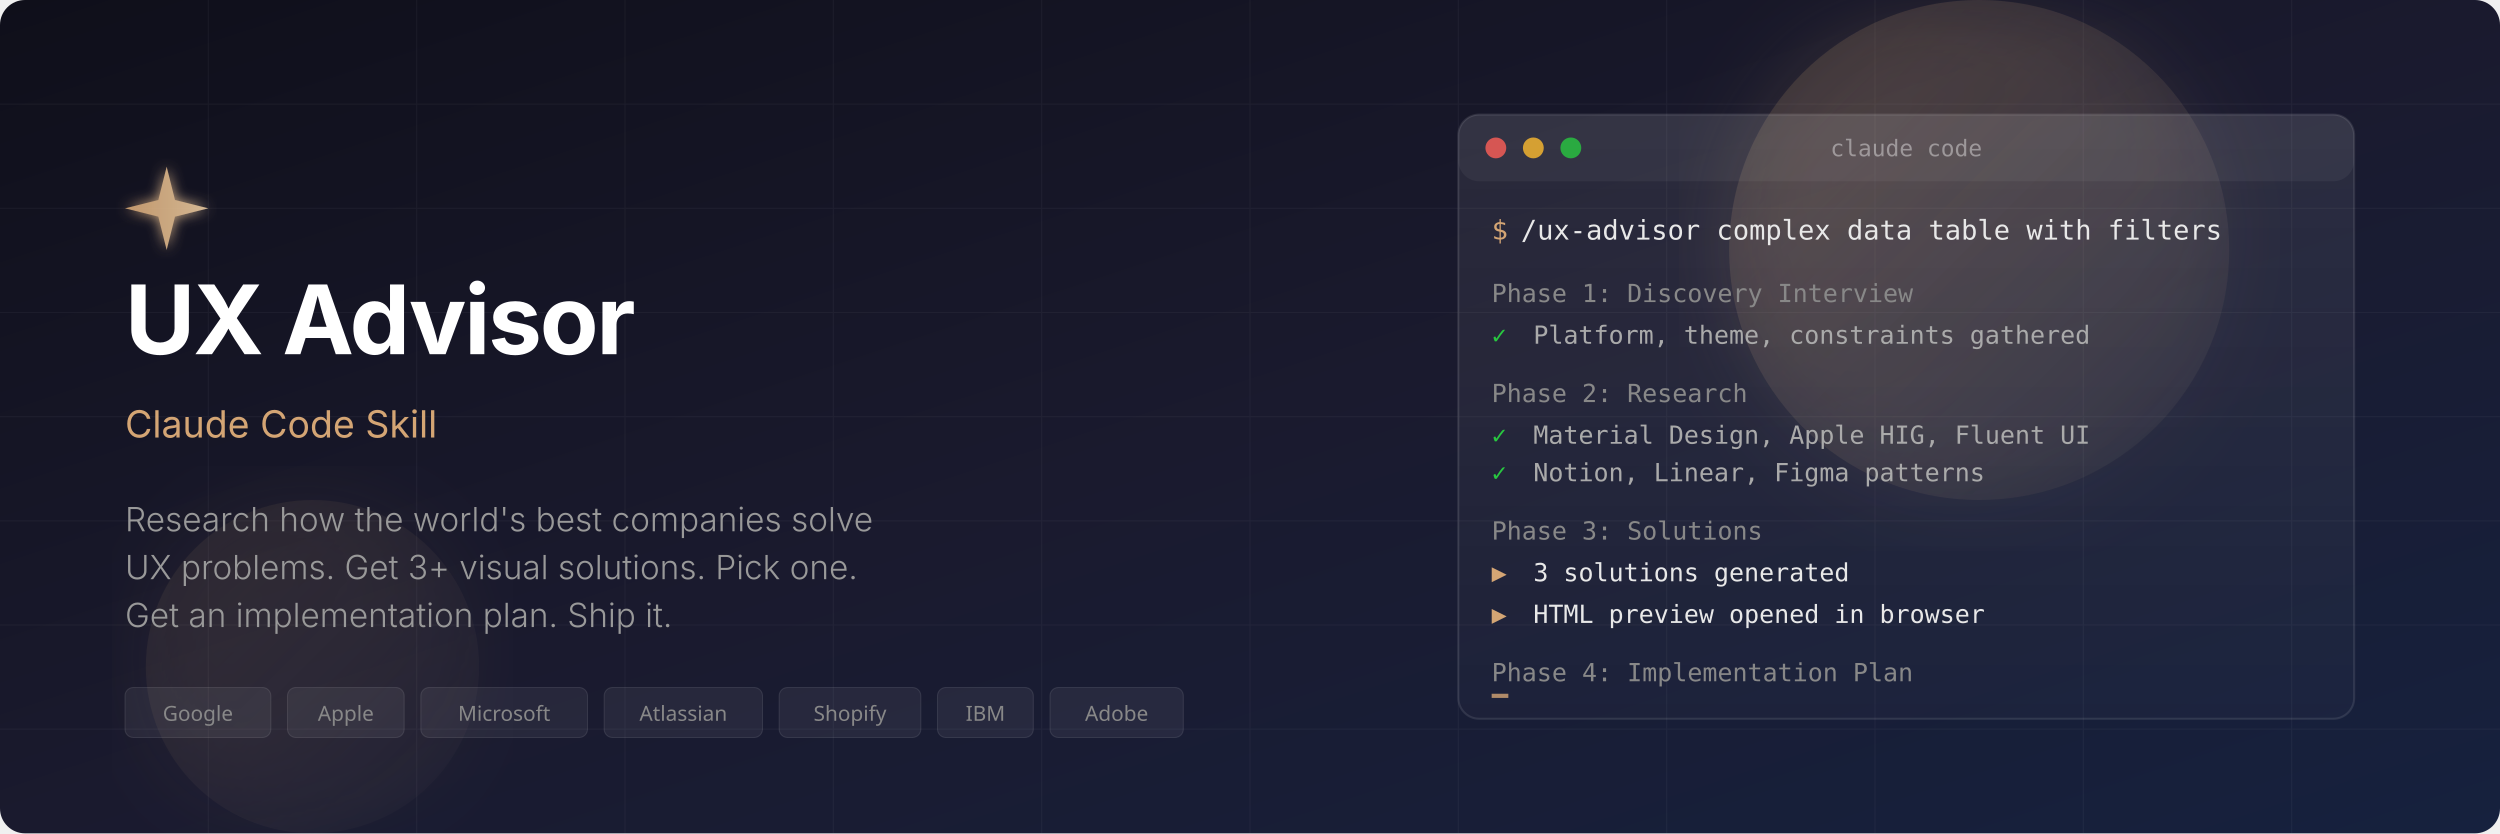
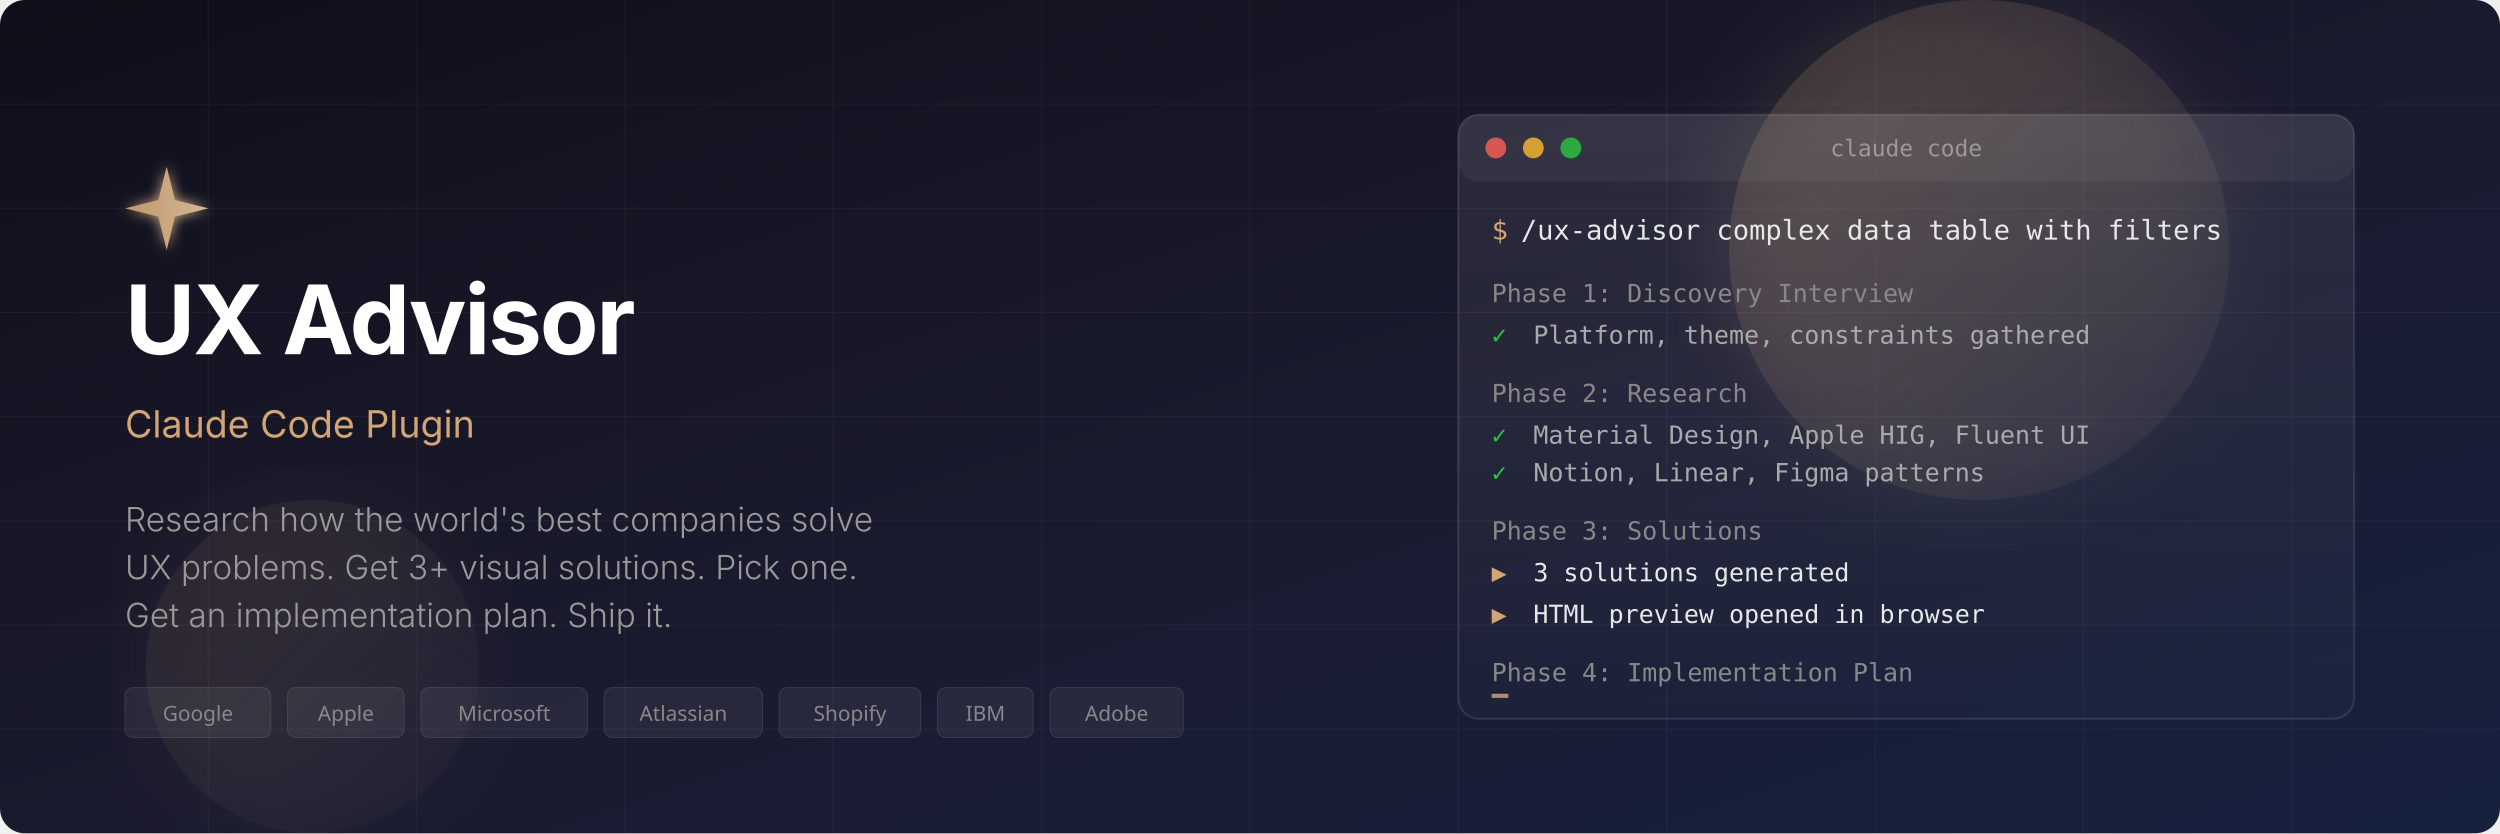
<svg xmlns="http://www.w3.org/2000/svg" viewBox="0 0 1200 400" fill="none">
  <defs>
    <linearGradient id="bg" x1="0%" y1="0%" x2="100%" y2="100%">
      <stop offset="0%" style="stop-color:#0f0f1a;stop-opacity:1" />
      <stop offset="50%" style="stop-color:#1a1a2e;stop-opacity:1" />
      <stop offset="100%" style="stop-color:#16213e;stop-opacity:1" />
    </linearGradient>
    <linearGradient id="accent1" x1="0%" y1="0%" x2="100%" y2="0%">
      <stop offset="0%" style="stop-color:#d4a574;stop-opacity:1" />
      <stop offset="100%" style="stop-color:#e8c9a0;stop-opacity:1" />
    </linearGradient>
    <linearGradient id="accent2" x1="0%" y1="0%" x2="100%" y2="100%">
      <stop offset="0%" style="stop-color:#d4a574;stop-opacity:0.3" />
      <stop offset="100%" style="stop-color:#e8c9a0;stop-opacity:0.05" />
    </linearGradient>
    <linearGradient id="cardGrad" x1="0%" y1="0%" x2="0%" y2="100%">
      <stop offset="0%" style="stop-color:#ffffff;stop-opacity:0.08" />
      <stop offset="100%" style="stop-color:#ffffff;stop-opacity:0.02" />
    </linearGradient>
    <filter id="glow">
      <feGaussianBlur stdDeviation="3" result="coloredBlur" />
      <feMerge>
        <feMergeNode in="coloredBlur" />
        <feMergeNode in="SourceGraphic" />
      </feMerge>
    </filter>
    <filter id="softGlow">
      <feGaussianBlur stdDeviation="20" result="coloredBlur" />
      <feMerge>
        <feMergeNode in="coloredBlur" />
        <feMergeNode in="SourceGraphic" />
      </feMerge>
    </filter>
  </defs>
  <rect width="1200" height="400" fill="url(#bg)" rx="12" />
  <g opacity="0.04" stroke="#ffffff" stroke-width="0.5">
    <line x1="0" y1="50" x2="1200" y2="50" />
    <line x1="0" y1="100" x2="1200" y2="100" />
    <line x1="0" y1="150" x2="1200" y2="150" />
    <line x1="0" y1="200" x2="1200" y2="200" />
    <line x1="0" y1="250" x2="1200" y2="250" />
    <line x1="0" y1="300" x2="1200" y2="300" />
    <line x1="0" y1="350" x2="1200" y2="350" />
    <line x1="100" y1="0" x2="100" y2="400" />
    <line x1="200" y1="0" x2="200" y2="400" />
    <line x1="300" y1="0" x2="300" y2="400" />
    <line x1="400" y1="0" x2="400" y2="400" />
    <line x1="500" y1="0" x2="500" y2="400" />
    <line x1="600" y1="0" x2="600" y2="400" />
    <line x1="700" y1="0" x2="700" y2="400" />
    <line x1="800" y1="0" x2="800" y2="400" />
    <line x1="900" y1="0" x2="900" y2="400" />
    <line x1="1000" y1="0" x2="1000" y2="400" />
    <line x1="1100" y1="0" x2="1100" y2="400" />
  </g>
  <circle cx="950" cy="120" r="120" fill="url(#accent2)" filter="url(#softGlow)" opacity="0.6" />
  <circle cx="150" cy="320" r="80" fill="url(#accent2)" filter="url(#softGlow)" opacity="0.3" />
  <g transform="translate(700, 55)">
    <rect width="430" height="290" rx="10" fill="url(#cardGrad)" stroke="#ffffff" stroke-opacity="0.1" stroke-width="1" />
    <rect width="430" height="32" rx="10" fill="#ffffff" fill-opacity="0.05" />
    <circle cx="18" cy="16" r="5" fill="#ff5f57" opacity="0.8" />
    <circle cx="36" cy="16" r="5" fill="#febc2e" opacity="0.8" />
    <circle cx="54" cy="16" r="5" fill="#28c840" opacity="0.8" />
    <text x="215" y="20" text-anchor="middle" font-family="monospace" font-size="11" fill="#ffffff" opacity="0.4">claude code</text>
    <text x="16" y="60" font-family="monospace" font-size="13" fill="#d4a574">$</text>
    <text x="30" y="60" font-family="monospace" font-size="13" fill="#e8e8e8"> /ux-advisor complex data table with filters</text>
    <text x="16" y="90" font-family="monospace" font-size="12" fill="#888">Phase 1: Discovery Interview</text>
    <text x="16" y="110" font-family="monospace" font-size="12" fill="#28c840">  ✓</text>
    <text x="36" y="110" font-family="monospace" font-size="12" fill="#aaa"> Platform, theme, constraints gathered</text>
    <text x="16" y="138" font-family="monospace" font-size="12" fill="#888">Phase 2: Research</text>
    <text x="16" y="158" font-family="monospace" font-size="12" fill="#28c840">  ✓</text>
    <text x="36" y="158" font-family="monospace" font-size="12" fill="#aaa"> Material Design, Apple HIG, Fluent UI</text>
    <text x="16" y="176" font-family="monospace" font-size="12" fill="#28c840">  ✓</text>
    <text x="36" y="176" font-family="monospace" font-size="12" fill="#aaa"> Notion, Linear, Figma patterns</text>
    <text x="16" y="204" font-family="monospace" font-size="12" fill="#888">Phase 3: Solutions</text>
    <text x="16" y="224" font-family="monospace" font-size="12" fill="#d4a574">  ▶</text>
    <text x="36" y="224" font-family="monospace" font-size="12" fill="#e8e8e8"> 3 solutions generated</text>
    <text x="16" y="244" font-family="monospace" font-size="12" fill="#d4a574">  ▶</text>
    <text x="36" y="244" font-family="monospace" font-size="12" fill="#e8e8e8"> HTML preview opened in browser</text>
    <text x="16" y="272" font-family="monospace" font-size="12" fill="#888">Phase 4: Implementation Plan</text>
    <rect x="16" y="278" width="8" height="2" fill="#d4a574" opacity="0.8">
      <animate attributeName="opacity" values="0.8;0.2;0.8" dur="1.2s" repeatCount="indefinite" />
    </rect>
  </g>
  <g transform="translate(60, 80)">
    <path d="M20 0 L24 16 L40 20 L24 24 L20 40 L16 24 L0 20 L16 16 Z" fill="url(#accent1)" filter="url(#glow)" opacity="0.9" />
  </g>
  <text x="60" y="170" font-family="system-ui, -apple-system, sans-serif" font-weight="700" font-size="46" fill="#ffffff" letter-spacing="-1">
    UX Advisor
  </text>
  <text x="60" y="210" font-family="system-ui, -apple-system, sans-serif" font-weight="400" font-size="18" fill="#d4a574">
-     Claude Code Skill
+     Claude Code Plugin
  </text>
  <text x="60" y="255" font-family="system-ui, -apple-system, sans-serif" font-weight="300" font-size="16" fill="#999999">
    Research how the world's best companies solve
  </text>
  <text x="60" y="278" font-family="system-ui, -apple-system, sans-serif" font-weight="300" font-size="16" fill="#999999">
    UX problems. Get 3+ visual solutions. Pick one.
  </text>
  <text x="60" y="301" font-family="system-ui, -apple-system, sans-serif" font-weight="300" font-size="16" fill="#999999">
    Get an implementation plan. Ship it.
  </text>
  <g transform="translate(60, 330)">
    <rect width="70" height="24" rx="4" fill="#ffffff" fill-opacity="0.06" stroke="#ffffff" stroke-opacity="0.1" stroke-width="0.5" />
    <text x="35" y="16" text-anchor="middle" font-family="system-ui, sans-serif" font-size="10" fill="#888">Google</text>
    <rect x="78" width="56" height="24" rx="4" fill="#ffffff" fill-opacity="0.06" stroke="#ffffff" stroke-opacity="0.1" stroke-width="0.5" />
    <text x="106" y="16" text-anchor="middle" font-family="system-ui, sans-serif" font-size="10" fill="#888">Apple</text>
    <rect x="142" width="80" height="24" rx="4" fill="#ffffff" fill-opacity="0.06" stroke="#ffffff" stroke-opacity="0.1" stroke-width="0.5" />
    <text x="182" y="16" text-anchor="middle" font-family="system-ui, sans-serif" font-size="10" fill="#888">Microsoft</text>
    <rect x="230" width="76" height="24" rx="4" fill="#ffffff" fill-opacity="0.06" stroke="#ffffff" stroke-opacity="0.1" stroke-width="0.5" />
    <text x="268" y="16" text-anchor="middle" font-family="system-ui, sans-serif" font-size="10" fill="#888">Atlassian</text>
    <rect x="314" width="68" height="24" rx="4" fill="#ffffff" fill-opacity="0.06" stroke="#ffffff" stroke-opacity="0.1" stroke-width="0.5" />
    <text x="348" y="16" text-anchor="middle" font-family="system-ui, sans-serif" font-size="10" fill="#888">Shopify</text>
    <rect x="390" width="46" height="24" rx="4" fill="#ffffff" fill-opacity="0.06" stroke="#ffffff" stroke-opacity="0.1" stroke-width="0.5" />
    <text x="413" y="16" text-anchor="middle" font-family="system-ui, sans-serif" font-size="10" fill="#888">IBM</text>
    <rect x="444" width="64" height="24" rx="4" fill="#ffffff" fill-opacity="0.06" stroke="#ffffff" stroke-opacity="0.1" stroke-width="0.5" />
    <text x="476" y="16" text-anchor="middle" font-family="system-ui, sans-serif" font-size="10" fill="#888">Adobe</text>
  </g>
</svg>
